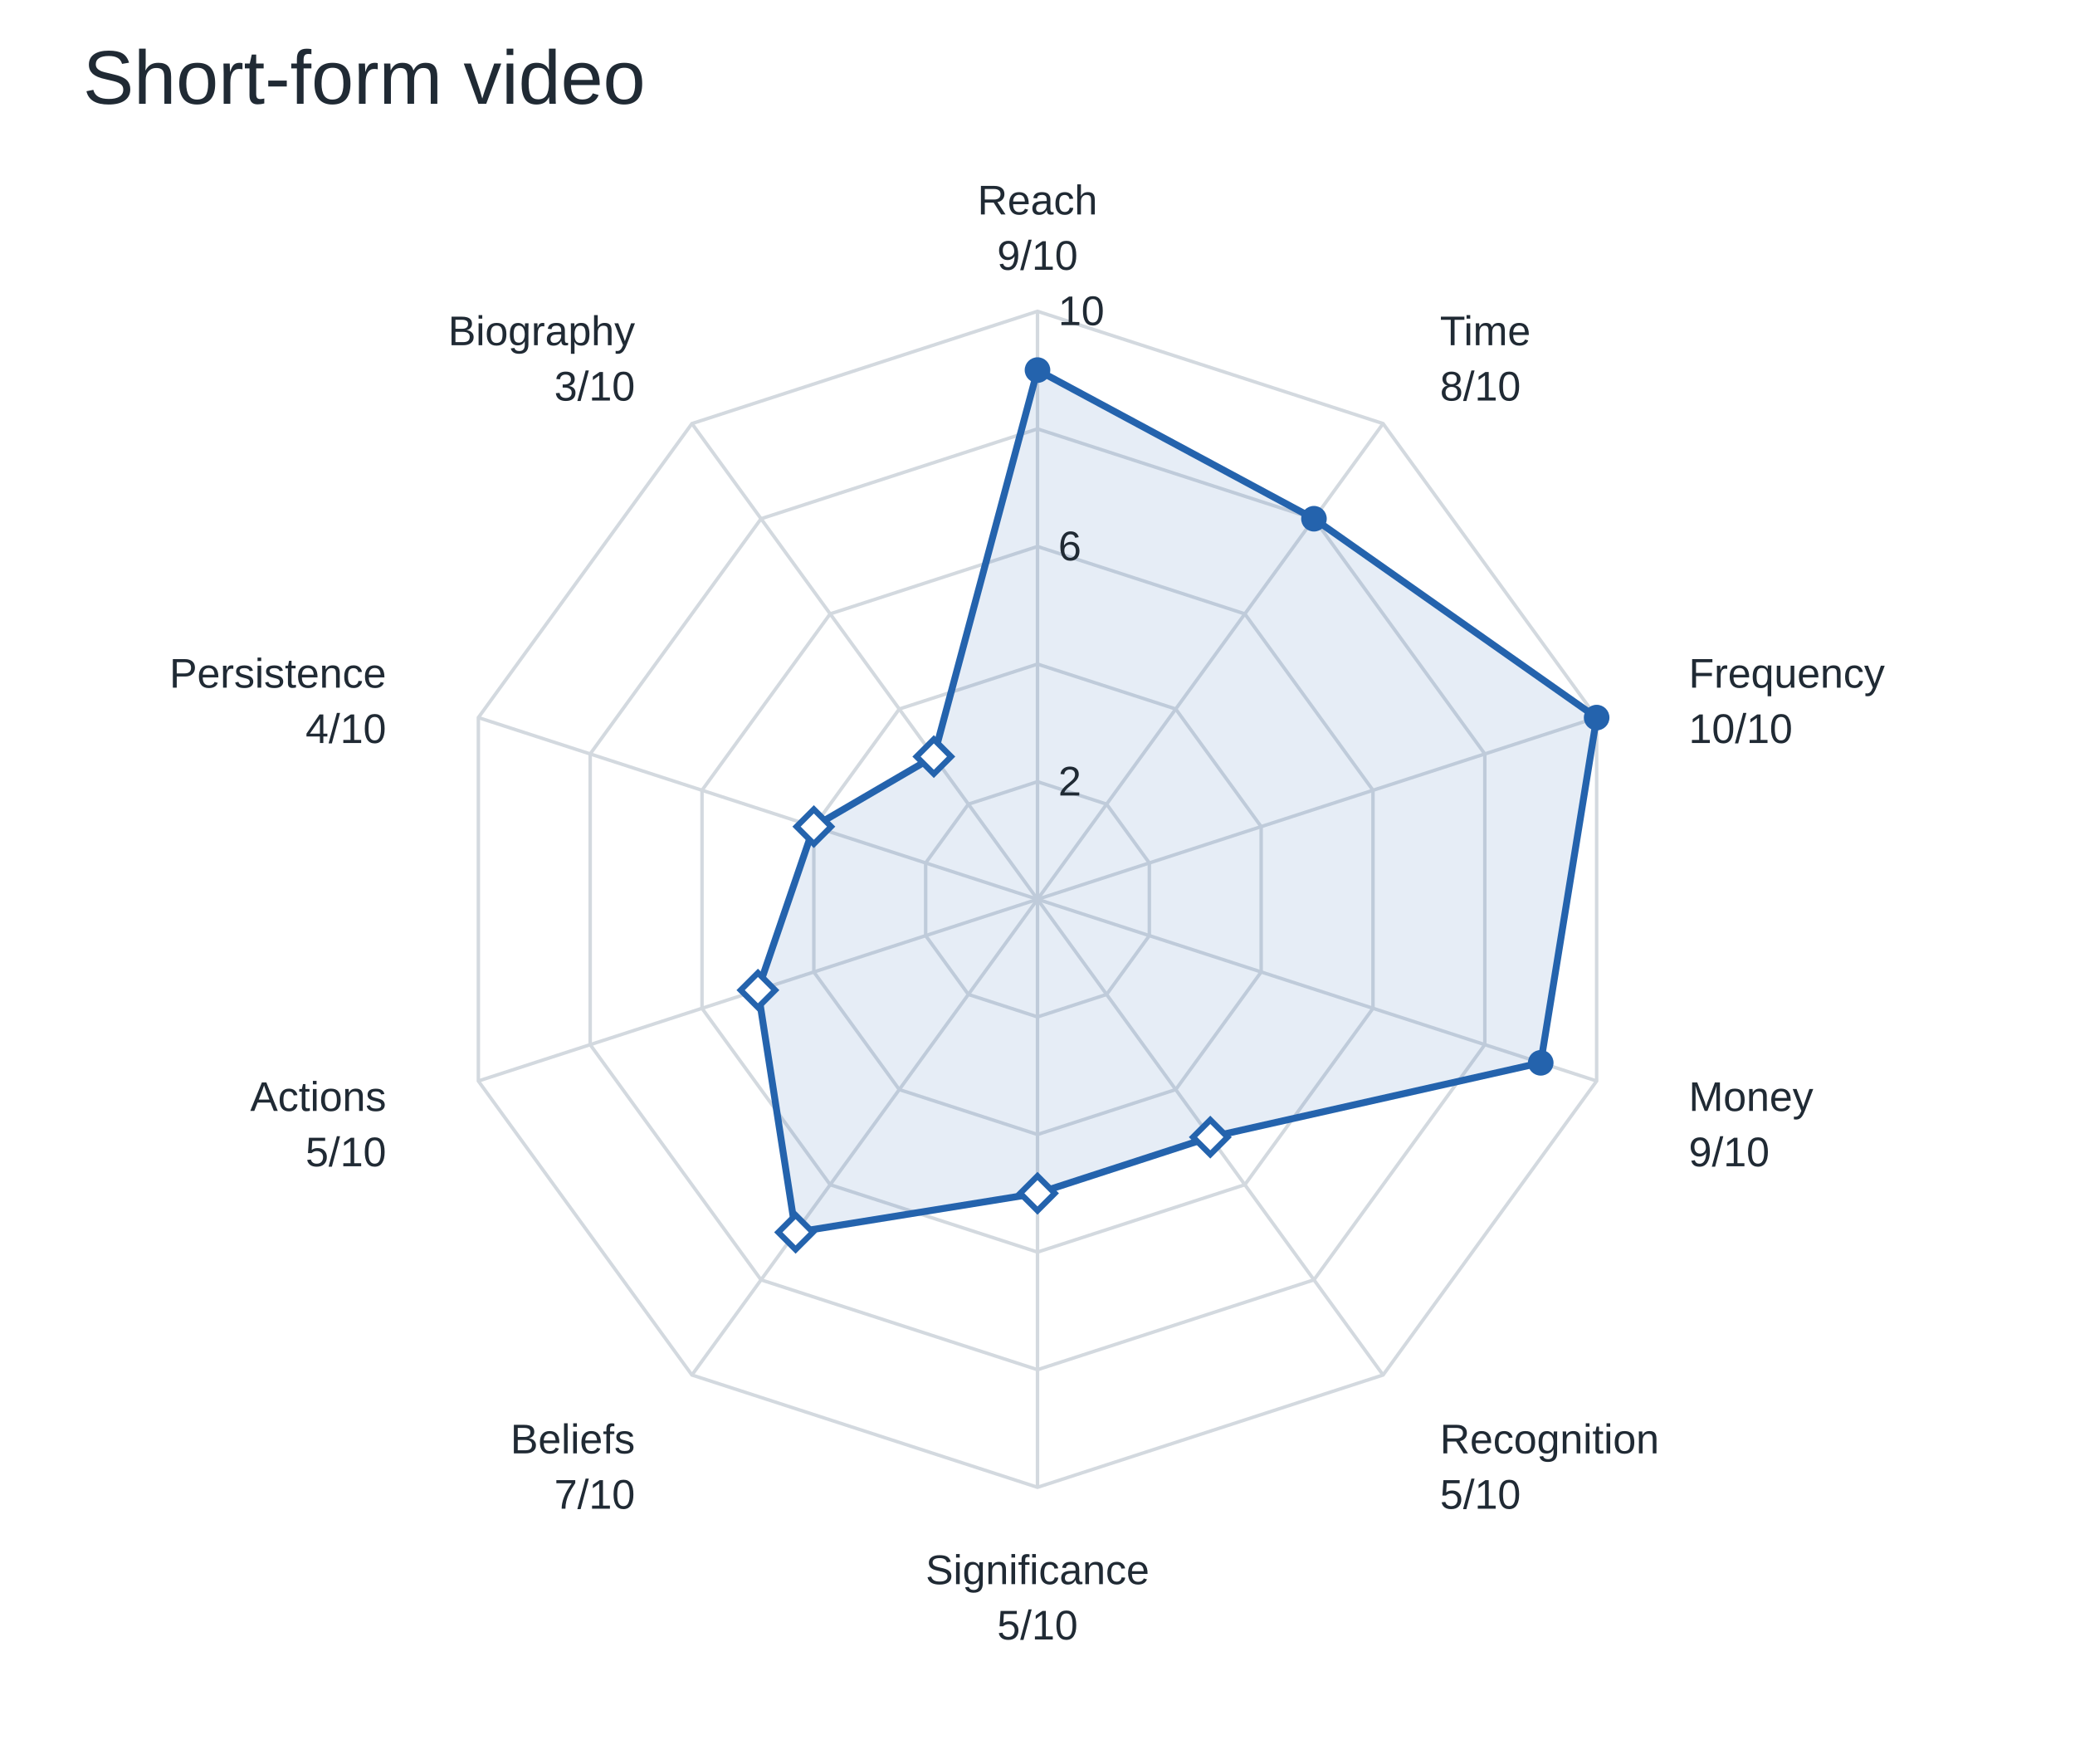
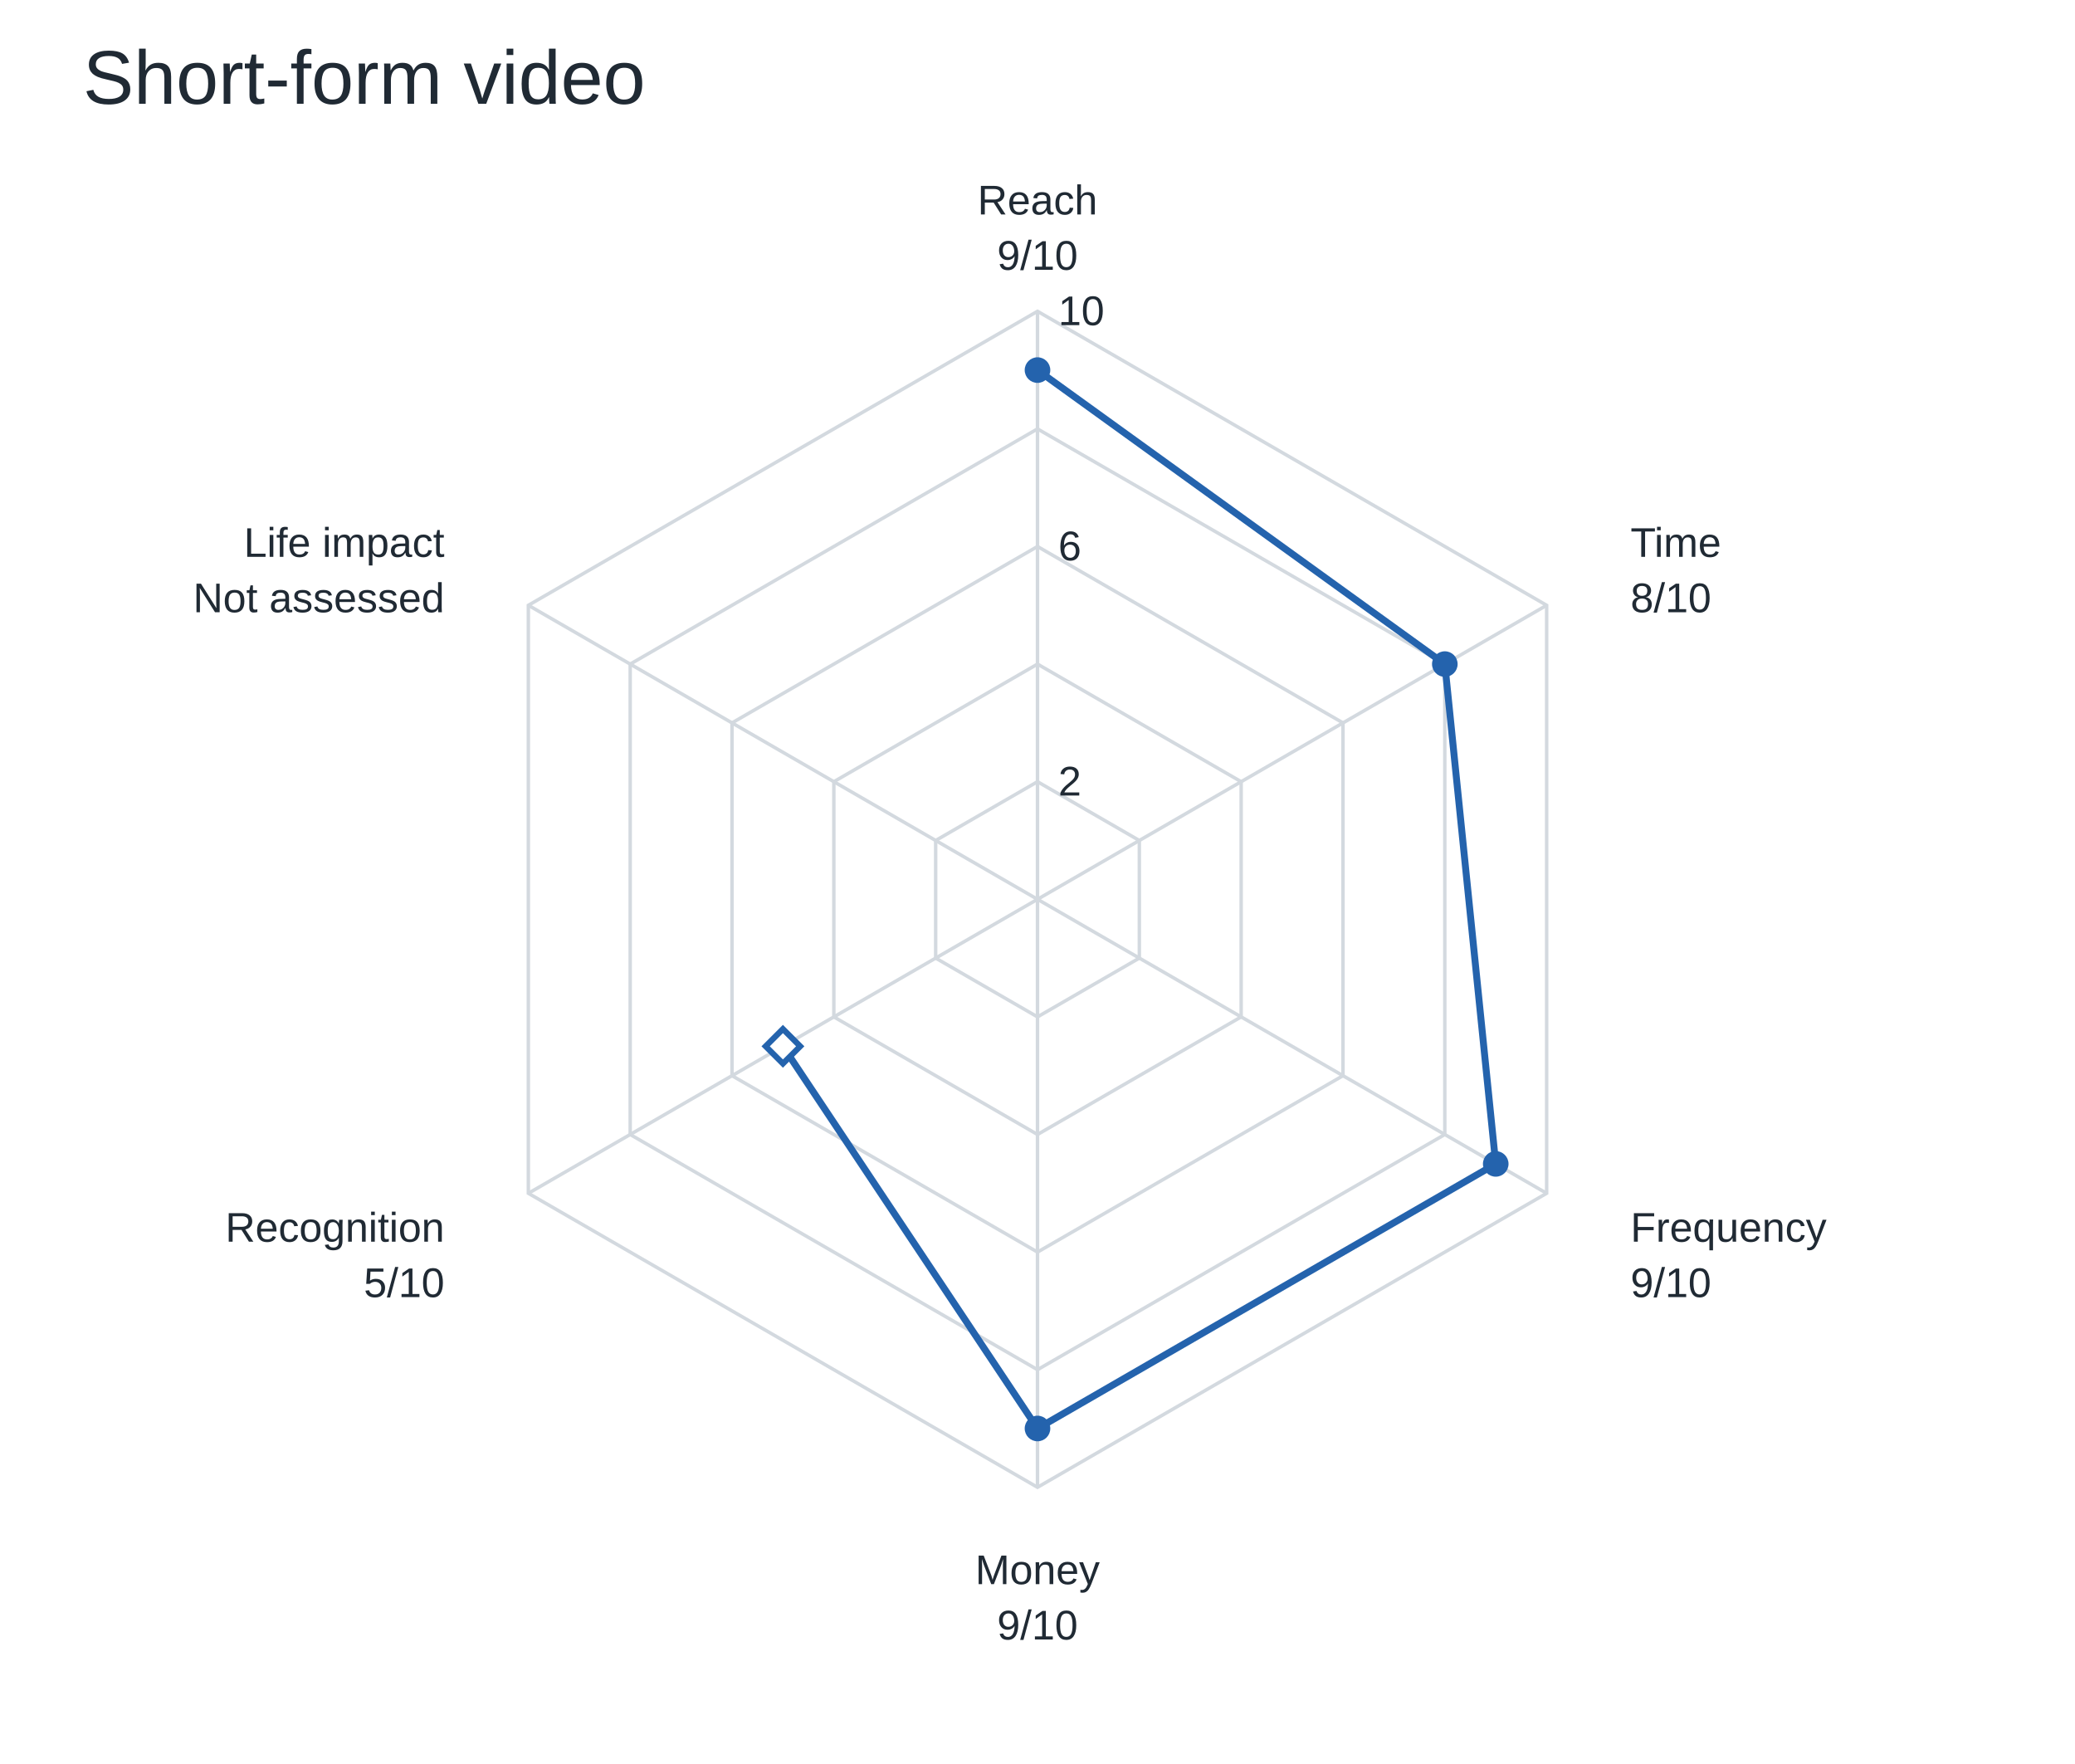
<svg xmlns="http://www.w3.org/2000/svg" width="600" height="510" viewBox="0 0 600 510" role="img" aria-labelledby="title desc">
  <style>text{font-family:Arial,Helvetica,sans-serif;fill:#202a34}</style>
  <rect width="100%" height="100%" fill="white" />
  <text x="24.00" y="30.00" text-anchor="start" font-size="22" font-weight="500">Short-form video</text>
-   <path d="M300.000,226.000 L319.985,232.493 L332.336,249.493 L332.336,270.507 L319.985,287.507 L300.000,294.000 L280.015,287.507 L267.664,270.507 L267.664,249.493 L280.015,232.493Z" fill="none" stroke="#d3d9df" />
-   <path d="M300.000,192.000 L339.969,204.987 L364.672,238.987 L364.672,281.013 L339.969,315.013 L300.000,328.000 L260.031,315.013 L235.328,281.013 L235.328,238.987 L260.031,204.987Z" fill="none" stroke="#d3d9df" />
-   <path d="M300.000,158.000 L359.954,177.480 L397.008,228.480 L397.008,291.520 L359.954,342.520 L300.000,362.000 L240.046,342.520 L202.992,291.520 L202.992,228.480 L240.046,177.480Z" fill="none" stroke="#d3d9df" />
-   <path d="M300.000,124.000 L379.939,149.974 L429.344,217.974 L429.344,302.026 L379.939,370.026 L300.000,396.000 L220.061,370.026 L170.656,302.026 L170.656,217.974 L220.061,149.974Z" fill="none" stroke="#d3d9df" />
-   <path d="M300.000,90.000 L399.923,122.467 L461.680,207.467 L461.680,312.533 L399.923,397.533 L300.000,430.000 L200.077,397.533 L138.320,312.533 L138.320,207.467 L200.077,122.467Z" fill="none" stroke="#d3d9df" />
+   <path d="M300.000,226.000 L329.445,243.000 L329.445,277.000 L300.000,294.000 L270.555,277.000 L270.555,243.000Z" fill="none" stroke="#d3d9df" />
+   <path d="M300.000,192.000 L358.890,226.000 L358.890,294.000 L300.000,328.000 L241.110,294.000 L241.110,226.000Z" fill="none" stroke="#d3d9df" />
+   <path d="M300.000,158.000 L388.335,209.000 L388.335,311.000 L300.000,362.000 L211.665,311.000 L211.665,209.000Z" fill="none" stroke="#d3d9df" />
+   <path d="M300.000,124.000 L417.779,192.000 L417.779,328.000 L300.000,396.000 L182.221,328.000 L182.221,192.000Z" fill="none" stroke="#d3d9df" />
+   <path d="M300.000,90.000 L447.224,175.000 L447.224,345.000 L300.000,430.000 L152.776,345.000 L152.776,175.000Z" fill="none" stroke="#d3d9df" />
  <line x1="300.00" y1="260.00" x2="300.00" y2="90.00" stroke="#d3d9df" stroke-width="1" stroke-dasharray="" />
-   <line x1="300.00" y1="260.00" x2="399.92" y2="122.47" stroke="#d3d9df" stroke-width="1" stroke-dasharray="" />
-   <line x1="300.00" y1="260.00" x2="461.68" y2="207.47" stroke="#d3d9df" stroke-width="1" stroke-dasharray="" />
-   <line x1="300.00" y1="260.00" x2="461.68" y2="312.53" stroke="#d3d9df" stroke-width="1" stroke-dasharray="" />
-   <line x1="300.00" y1="260.00" x2="399.92" y2="397.53" stroke="#d3d9df" stroke-width="1" stroke-dasharray="" />
+   <line x1="300.00" y1="260.00" x2="447.22" y2="175.00" stroke="#d3d9df" stroke-width="1" stroke-dasharray="" />
+   <line x1="300.00" y1="260.00" x2="447.22" y2="345.00" stroke="#d3d9df" stroke-width="1" stroke-dasharray="" />
  <line x1="300.00" y1="260.00" x2="300.00" y2="430.00" stroke="#d3d9df" stroke-width="1" stroke-dasharray="" />
-   <line x1="300.00" y1="260.00" x2="200.08" y2="397.53" stroke="#d3d9df" stroke-width="1" stroke-dasharray="" />
-   <line x1="300.00" y1="260.00" x2="138.32" y2="312.53" stroke="#d3d9df" stroke-width="1" stroke-dasharray="" />
-   <line x1="300.00" y1="260.00" x2="138.32" y2="207.47" stroke="#d3d9df" stroke-width="1" stroke-dasharray="" />
-   <line x1="300.00" y1="260.00" x2="200.08" y2="122.47" stroke="#d3d9df" stroke-width="1" stroke-dasharray="" />
-   <path d="M300.000,107.000 L379.939,149.974 L461.680,207.467 L445.512,307.280 L349.962,328.766 L300.000,345.000 L230.054,356.273 L219.160,286.266 L235.328,238.987 L270.023,218.740Z" fill="#2463ad" fill-opacity="0.11" stroke="#2463ad" stroke-width="2" />
+   <line x1="300.00" y1="260.00" x2="152.78" y2="345.00" stroke="#d3d9df" stroke-width="1" stroke-dasharray="" />
+   <line x1="300.00" y1="260.00" x2="152.78" y2="175.00" stroke="#d3d9df" stroke-width="1" stroke-dasharray="" />
+   <path d="M300.000,107.000 L417.779,192.000 L432.502,336.500 L300.000,413.000 L226.388,302.500" fill="none" stroke="#2463ad" stroke-width="2" />
  <text x="306.00" y="230.00" text-anchor="start" font-size="12" font-weight="400">2</text>
  <text x="306.00" y="162.00" text-anchor="start" font-size="12" font-weight="400">6</text>
  <text x="306.00" y="94.00" text-anchor="start" font-size="12" font-weight="400">10</text>
  <text x="300.00" y="62.00" text-anchor="middle" font-size="12" font-weight="400">Reach</text>
  <text x="300.00" y="78.00" text-anchor="middle" font-size="12" font-weight="400">9/10</text>
  <circle cx="300.0" cy="107.0" r="3.7" fill="#2463ad" />
-   <text x="416.38" y="99.81" text-anchor="start" font-size="12" font-weight="400">Time</text>
-   <text x="416.38" y="115.81" text-anchor="start" font-size="12" font-weight="400">8/10</text>
-   <circle cx="379.939" cy="149.974" r="3.7" fill="#2463ad" />
-   <text x="488.31" y="198.81" text-anchor="start" font-size="12" font-weight="400">Frequency</text>
-   <text x="488.31" y="214.81" text-anchor="start" font-size="12" font-weight="400">10/10</text>
-   <circle cx="461.68" cy="207.467" r="3.7" fill="#2463ad" />
-   <text x="488.31" y="321.19" text-anchor="start" font-size="12" font-weight="400">Money</text>
-   <text x="488.31" y="337.19" text-anchor="start" font-size="12" font-weight="400">9/10</text>
-   <circle cx="445.512" cy="307.28" r="3.7" fill="#2463ad" />
-   <text x="416.38" y="420.19" text-anchor="start" font-size="12" font-weight="400">Recognition</text>
-   <text x="416.38" y="436.19" text-anchor="start" font-size="12" font-weight="400">5/10</text>
-   <path d="M349.962,323.766L354.962,328.766L349.962,333.766L344.962,328.766Z" fill="white" stroke="#2463ad" stroke-width="1.7" />
-   <text x="300.00" y="458.00" text-anchor="middle" font-size="12" font-weight="400">Significance</text>
-   <text x="300.00" y="474.00" text-anchor="middle" font-size="12" font-weight="400">5/10</text>
-   <path d="M300.0,340.0L305.0,345.0L300.0,350.0L295.0,345.0Z" fill="white" stroke="#2463ad" stroke-width="1.7" />
-   <text x="183.62" y="420.19" text-anchor="end" font-size="12" font-weight="400">Beliefs</text>
-   <text x="183.62" y="436.19" text-anchor="end" font-size="12" font-weight="400">7/10</text>
-   <path d="M230.054,351.273L235.054,356.273L230.054,361.273L225.054,356.273Z" fill="white" stroke="#2463ad" stroke-width="1.7" />
-   <text x="111.69" y="321.19" text-anchor="end" font-size="12" font-weight="400">Actions</text>
-   <text x="111.69" y="337.19" text-anchor="end" font-size="12" font-weight="400">5/10</text>
-   <path d="M219.16,281.266L224.16,286.266L219.16,291.266L214.16,286.266Z" fill="white" stroke="#2463ad" stroke-width="1.7" />
-   <text x="111.69" y="198.81" text-anchor="end" font-size="12" font-weight="400">Persistence</text>
-   <text x="111.69" y="214.81" text-anchor="end" font-size="12" font-weight="400">4/10</text>
-   <path d="M235.328,233.987L240.328,238.987L235.328,243.987L230.328,238.987Z" fill="white" stroke="#2463ad" stroke-width="1.7" />
-   <text x="183.62" y="99.81" text-anchor="end" font-size="12" font-weight="400">Biography</text>
-   <text x="183.62" y="115.81" text-anchor="end" font-size="12" font-weight="400">3/10</text>
-   <path d="M270.023,213.74L275.023,218.74L270.023,223.74L265.023,218.74Z" fill="white" stroke="#2463ad" stroke-width="1.7" />
+   <text x="471.47" y="161.00" text-anchor="start" font-size="12" font-weight="400">Time</text>
+   <text x="471.47" y="177.00" text-anchor="start" font-size="12" font-weight="400">8/10</text>
+   <circle cx="417.779" cy="192.0" r="3.7" fill="#2463ad" />
+   <text x="471.47" y="359.00" text-anchor="start" font-size="12" font-weight="400">Frequency</text>
+   <text x="471.47" y="375.00" text-anchor="start" font-size="12" font-weight="400">9/10</text>
+   <circle cx="432.502" cy="336.5" r="3.7" fill="#2463ad" />
+   <text x="300.00" y="458.00" text-anchor="middle" font-size="12" font-weight="400">Money</text>
+   <text x="300.00" y="474.00" text-anchor="middle" font-size="12" font-weight="400">9/10</text>
+   <circle cx="300.0" cy="413.0" r="3.7" fill="#2463ad" />
+   <text x="128.53" y="359.00" text-anchor="end" font-size="12" font-weight="400">Recognition</text>
+   <text x="128.53" y="375.00" text-anchor="end" font-size="12" font-weight="400">5/10</text>
+   <path d="M226.388,297.5L231.388,302.5L226.388,307.5L221.388,302.5Z" fill="white" stroke="#2463ad" stroke-width="1.7" />
+   <text x="128.53" y="161.00" text-anchor="end" font-size="12" font-weight="400">Life impact</text>
+   <text x="128.53" y="177.00" text-anchor="end" font-size="12" font-weight="400">Not assessed</text>
</svg>
